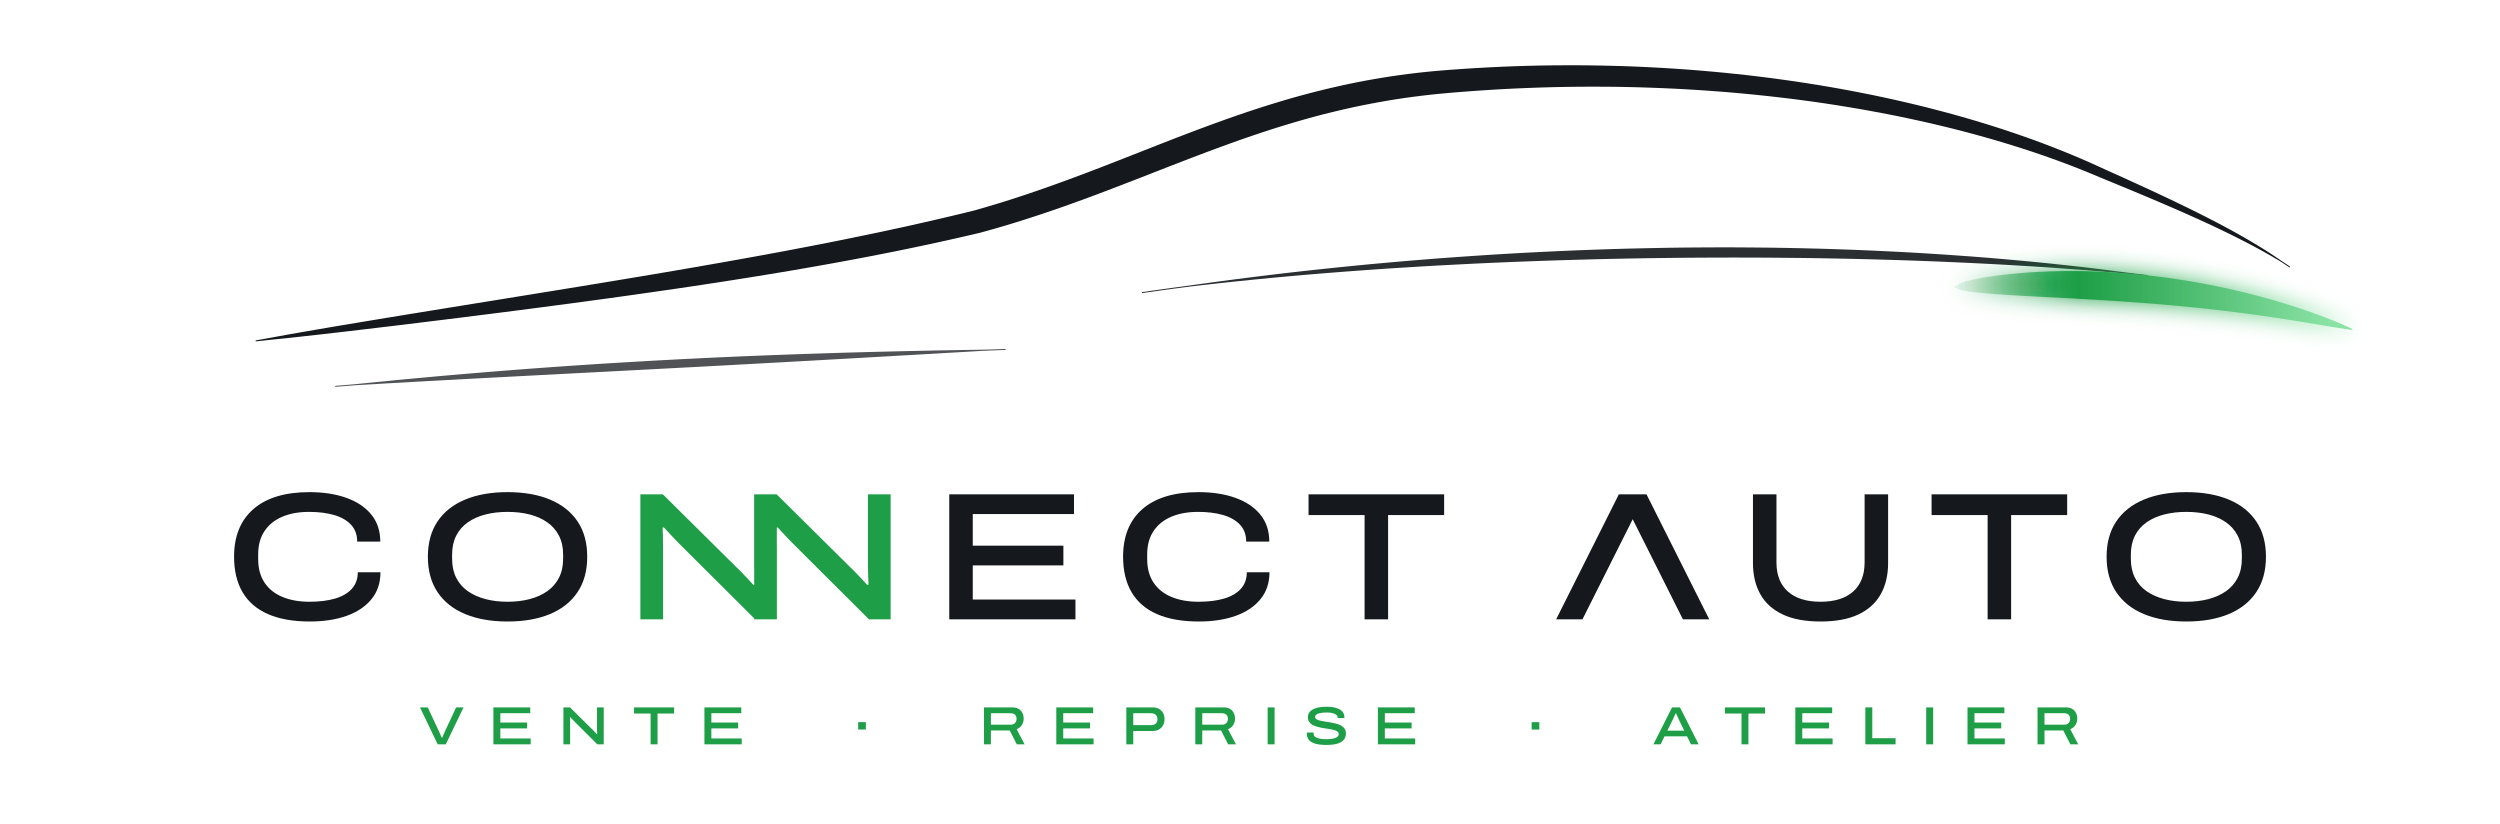
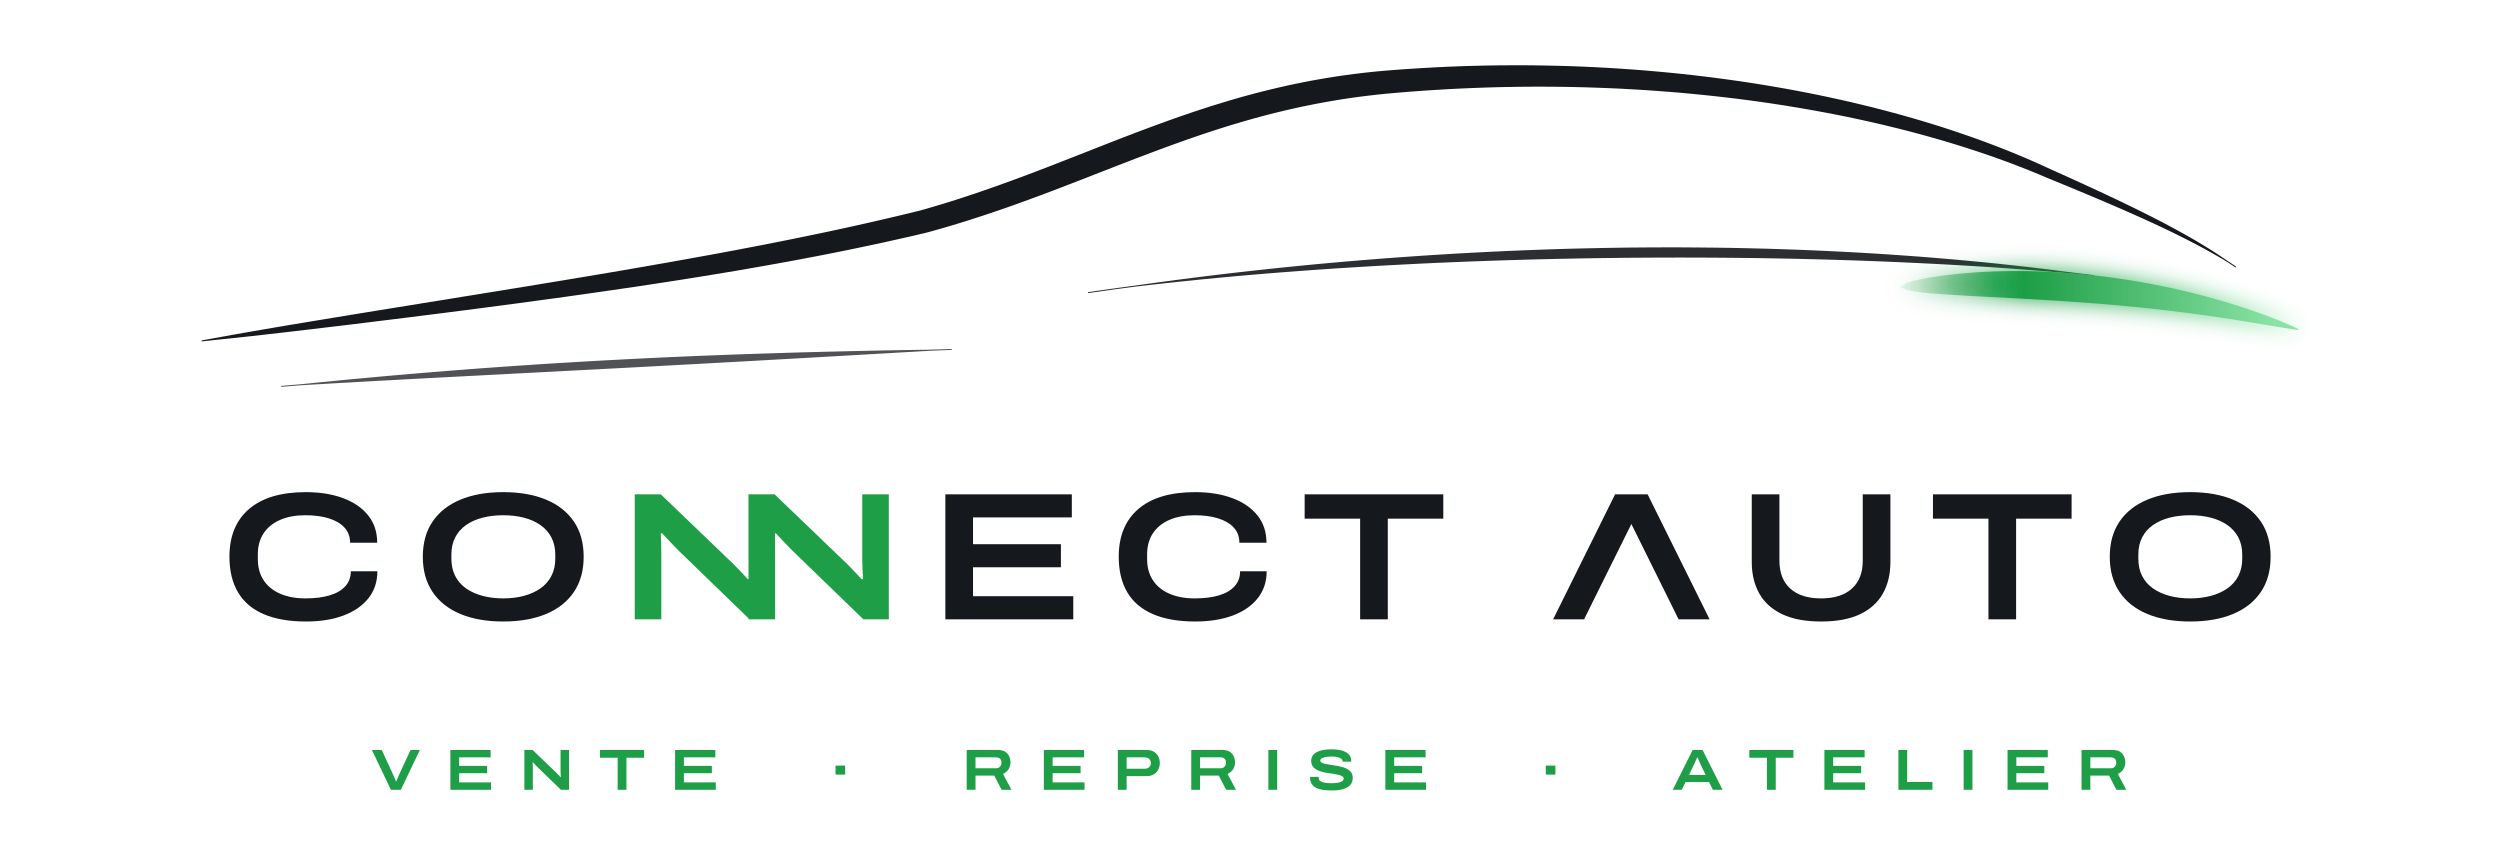
- <svg xmlns="http://www.w3.org/2000/svg" viewBox="60 120 880 290">
+ <svg xmlns="http://www.w3.org/2000/svg" viewBox="79.0 120 880 300">
  <defs>
    <linearGradient id="t" x1="744" y1="0" x2="880" y2="0" gradientUnits="userSpaceOnUse">
      <stop offset="0" stop-color="#1E9E46" stop-opacity="0" />
      <stop offset=".35" stop-color="#1E9E46" />
      <stop offset="1" stop-color="#8AE3A5" />
    </linearGradient>
    <filter id="gl" x="-20%" y="-200%" width="140%" height="500%">
      <feGaussianBlur stdDeviation="4" result="b" />
      <feMerge>
        <feMergeNode in="b" />
        <feMergeNode in="SourceGraphic" />
      </feMerge>
    </filter>
  </defs>
  <path d="M150.02,240.17 L155.62,239.57 L161.16,239.01 L166.64,238.41 L172.06,237.80 L177.42,237.19 L182.72,236.58 L187.96,235.96 L193.15,235.34 L198.28,234.73 L203.36,234.12 L208.38,233.50 L213.35,232.89 L218.28,232.28 L223.14,231.68 L227.96,231.07 L232.73,230.47 L237.45,229.87 L242.13,229.27 L246.75,228.67 L251.33,228.07 L255.87,227.47 L260.35,226.88 L264.80,226.28 L269.20,225.68 L273.56,225.09 L277.88,224.49 L282.15,223.89 L286.39,223.29 L290.58,222.69 L294.74,222.09 L298.86,221.49 L302.94,220.89 L306.98,220.28 L310.99,219.67 L314.96,219.06 L318.90,218.44 L322.80,217.82 L326.67,217.20 L330.51,216.57 L334.32,215.94 L338.10,215.31 L341.84,214.66 L345.56,214.02 L349.25,213.37 L352.91,212.71 L356.54,212.05 L360.15,211.38 L363.73,210.70 L367.29,210.02 L370.82,209.32 L374.33,208.63 L377.81,207.92 L381.27,207.20 L384.71,206.48 L388.14,205.75 L391.54,205.00 L394.92,204.25 L398.28,203.49 L401.63,202.72 L405.02,201.92 L408.00,201.10 L410.89,200.28 L413.75,199.44 L416.59,198.58 L419.40,197.71 L422.18,196.82 L424.94,195.92 L427.68,195.01 L430.39,194.09 L433.08,193.16 L435.75,192.22 L438.41,191.26 L441.04,190.31 L443.66,189.34 L446.27,188.37 L448.86,187.39 L451.43,186.41 L454.00,185.43 L456.55,184.44 L459.09,183.46 L461.63,182.47 L464.16,181.48 L466.68,180.50 L469.19,179.52 L471.70,178.54 L474.21,177.57 L476.72,176.60 L479.23,175.63 L481.74,174.68 L484.25,173.73 L486.76,172.79 L489.28,171.86 L491.80,170.94 L494.33,170.03 L496.86,169.13 L499.41,168.25 L501.96,167.38 L504.53,166.52 L507.11,165.68 L509.71,164.85 L512.31,164.05 L514.94,163.26 L517.58,162.49 L520.24,161.73 L522.92,161.00 L525.62,160.29 L528.35,159.61 L531.10,158.94 L533.87,158.30 L536.67,157.68 L539.50,157.09 L542.35,156.53 L545.24,155.99 L548.15,155.48 L551.10,154.99 L554.09,154.54 L557.10,154.12 L560.16,153.73 L563.25,153.37 L566.37,153.04 L570.82,152.64 L575.28,152.28 L579.73,151.95 L584.17,151.66 L588.60,151.39 L593.02,151.17 L597.43,150.98 L601.83,150.82 L606.22,150.69 L610.60,150.60 L614.96,150.54 L619.31,150.51 L623.65,150.52 L627.97,150.55 L632.27,150.62 L636.56,150.72 L640.84,150.86 L645.09,151.02 L649.33,151.21 L653.55,151.44 L657.75,151.69 L661.93,151.98 L666.09,152.29 L670.22,152.63 L674.34,153.01 L678.43,153.41 L682.50,153.84 L686.55,154.30 L690.57,154.78 L694.56,155.30 L698.53,155.84 L702.47,156.41 L706.39,157.01 L710.27,157.64 L714.13,158.29 L717.96,158.97 L721.76,159.67 L725.53,160.40 L729.27,161.15 L732.97,161.94 L736.64,162.74 L740.28,163.57 L743.89,164.43 L747.46,165.31 L750.99,166.21 L754.49,167.14 L757.95,168.09 L761.38,169.07 L764.76,170.06 L768.11,171.09 L771.42,172.13 L774.69,173.19 L777.92,174.28 L781.11,175.39 L784.25,176.52 L787.36,177.68 L790.42,178.85 L793.43,180.04 L796.40,181.26 L799.34,182.50 L800.76,183.08 L802.15,183.65 L803.54,184.22 L804.91,184.79 L806.27,185.35 L807.63,185.91 L808.97,186.47 L810.30,187.02 L811.63,187.57 L812.94,188.12 L814.24,188.67 L815.54,189.21 L816.82,189.75 L818.09,190.29 L819.36,190.83 L820.61,191.36 L821.85,191.90 L823.09,192.43 L824.31,192.96 L825.52,193.48 L826.73,194.01 L827.92,194.53 L829.10,195.06 L830.28,195.58 L831.44,196.10 L832.59,196.62 L833.74,197.13 L834.87,197.65 L835.99,198.16 L837.11,198.68 L838.21,199.19 L839.30,199.70 L840.39,200.22 L841.46,200.73 L842.53,201.24 L843.58,201.75 L844.62,202.26 L845.66,202.77 L846.68,203.28 L847.70,203.79 L848.70,204.30 L849.70,204.81 L850.68,205.32 L851.66,205.82 L852.63,206.33 L853.58,206.84 L854.53,207.35 L855.47,207.86 L856.39,208.38 L857.31,208.89 L858.22,209.40 L859.12,209.91 L860.01,210.42 L860.89,210.94 L861.76,211.45 L862.62,211.97 L863.46,212.50 L864.28,213.05 L865.10,213.60 L865.90,214.14 L866.10,213.86 L865.29,213.31 L864.48,212.76 L863.65,212.21 L862.82,211.66 L861.99,211.09 L861.15,210.52 L860.30,209.95 L859.44,209.38 L858.57,208.82 L857.69,208.25 L856.80,207.69 L855.89,207.13 L854.98,206.57 L854.06,206.01 L853.12,205.45 L852.18,204.89 L851.23,204.33 L850.26,203.77 L849.29,203.21 L848.30,202.66 L847.31,202.10 L846.30,201.54 L845.29,200.98 L844.26,200.43 L843.22,199.87 L842.18,199.31 L841.12,198.75 L840.06,198.19 L838.98,197.63 L837.89,197.07 L836.80,196.51 L835.69,195.95 L834.57,195.38 L833.45,194.82 L832.31,194.25 L831.16,193.69 L830.01,193.12 L828.84,192.55 L827.66,191.98 L826.48,191.41 L825.28,190.83 L824.07,190.26 L822.86,189.68 L821.63,189.10 L820.39,188.52 L819.15,187.93 L817.89,187.35 L816.62,186.76 L815.35,186.17 L814.06,185.58 L812.76,184.98 L811.46,184.38 L810.14,183.78 L808.81,183.18 L807.48,182.57 L806.13,181.96 L804.77,181.35 L803.41,180.74 L802.03,180.12 L800.66,179.50 L797.75,178.16 L794.78,176.84 L791.77,175.53 L788.71,174.25 L785.61,172.99 L782.46,171.75 L779.27,170.53 L776.04,169.33 L772.76,168.16 L769.44,167.01 L766.08,165.88 L762.69,164.77 L759.25,163.69 L755.77,162.63 L752.26,161.60 L748.71,160.59 L745.12,159.61 L741.49,158.65 L737.84,157.71 L734.14,156.81 L730.41,155.92 L726.65,155.07 L722.86,154.24 L719.03,153.43 L715.17,152.66 L711.28,151.91 L707.37,151.19 L703.42,150.50 L699.44,149.83 L695.44,149.20 L691.41,148.59 L687.35,148.02 L683.26,147.47 L679.16,146.95 L675.02,146.46 L670.86,146.01 L666.68,145.58 L662.48,145.19 L658.25,144.82 L654.01,144.49 L649.74,144.19 L645.45,143.92 L641.14,143.69 L636.82,143.48 L632.48,143.31 L628.11,143.18 L623.74,143.08 L619.35,143.01 L614.94,142.97 L610.51,142.98 L606.08,143.01 L601.63,143.08 L597.17,143.19 L592.69,143.33 L588.21,143.51 L583.71,143.73 L579.21,143.98 L574.69,144.27 L570.17,144.59 L565.63,144.96 L562.39,145.27 L559.20,145.61 L556.05,145.99 L552.93,146.40 L549.85,146.84 L546.80,147.32 L543.79,147.83 L540.81,148.36 L537.86,148.93 L534.94,149.52 L532.05,150.14 L529.19,150.79 L526.36,151.46 L523.55,152.15 L520.76,152.87 L518.01,153.61 L515.27,154.37 L512.55,155.15 L509.86,155.96 L507.18,156.78 L504.53,157.61 L501.89,158.47 L499.26,159.33 L496.65,160.22 L494.06,161.11 L491.48,162.02 L488.91,162.95 L486.35,163.88 L483.80,164.82 L481.25,165.77 L478.72,166.73 L476.19,167.70 L473.66,168.67 L471.14,169.65 L468.62,170.63 L466.10,171.62 L463.59,172.61 L461.07,173.60 L458.54,174.59 L456.02,175.58 L453.49,176.57 L450.95,177.56 L448.41,178.55 L445.86,179.53 L443.30,180.51 L440.73,181.48 L438.14,182.45 L435.55,183.41 L432.93,184.36 L430.31,185.31 L427.66,186.24 L425.00,187.16 L422.32,188.08 L419.62,188.98 L416.90,189.87 L414.16,190.75 L411.39,191.61 L408.59,192.45 L405.77,193.28 L402.98,194.08 L399.76,194.87 L396.45,195.67 L393.13,196.46 L389.78,197.24 L386.42,198.02 L383.03,198.78 L379.63,199.55 L376.20,200.30 L372.75,201.05 L369.28,201.79 L365.78,202.52 L362.25,203.25 L358.71,203.98 L355.13,204.70 L351.53,205.42 L347.90,206.13 L344.24,206.84 L340.55,207.54 L336.83,208.25 L333.09,208.95 L329.31,209.65 L325.50,210.34 L321.65,211.04 L317.77,211.73 L313.86,212.43 L309.91,213.12 L305.93,213.82 L301.91,214.51 L297.86,215.21 L293.76,215.91 L289.63,216.61 L285.46,217.31 L281.25,218.01 L277.00,218.72 L272.70,219.43 L268.37,220.14 L263.99,220.86 L259.57,221.58 L255.10,222.31 L250.59,223.04 L246.04,223.78 L241.44,224.52 L236.79,225.28 L232.09,226.04 L227.35,226.80 L222.56,227.58 L217.71,228.36 L212.82,229.15 L207.88,229.96 L202.88,230.77 L197.84,231.60 L192.74,232.44 L187.58,233.29 L182.37,234.16 L177.11,235.04 L171.80,235.95 L166.42,236.88 L161.00,237.83 L155.52,238.84 L149.98,239.83Z" fill="#15181C" />
  <path d="M462.02,223.17 L467.55,222.38 L473.11,221.62 L478.71,220.88 L484.36,220.23 L490.05,219.60 L495.77,218.99 L501.53,218.40 L507.32,217.84 L513.14,217.30 L518.98,216.78 L524.86,216.29 L530.76,215.82 L536.69,215.37 L542.64,214.94 L548.61,214.53 L554.60,214.15 L560.62,213.78 L566.64,213.44 L572.69,213.12 L578.75,212.81 L584.82,212.53 L590.90,212.27 L596.99,212.03 L603.09,211.81 L609.20,211.61 L615.31,211.43 L621.43,211.26 L627.54,211.12 L633.66,211.00 L639.78,210.89 L645.90,210.81 L652.01,210.74 L658.12,210.70 L664.23,210.67 L670.32,210.66 L676.41,210.67 L682.48,210.70 L688.54,210.75 L694.59,210.81 L700.63,210.90 L706.65,211.01 L712.65,211.13 L718.63,211.28 L724.59,211.45 L730.53,211.63 L736.45,211.84 L742.34,212.07 L748.20,212.32 L754.04,212.59 L759.85,212.88 L765.62,213.19 L771.37,213.53 L777.08,213.88 L782.75,214.26 L788.39,214.67 L794.00,215.09 L799.56,215.54 L805.08,216.01 L810.56,216.54 L815.98,217.17 L816.02,216.83 L810.60,216.19 L805.14,215.50 L799.63,214.80 L794.09,214.13 L788.50,213.50 L782.87,212.89 L777.21,212.31 L771.50,211.77 L765.76,211.25 L759.99,210.76 L754.18,210.30 L748.34,209.88 L742.47,209.48 L736.58,209.11 L730.66,208.77 L724.71,208.47 L718.74,208.19 L712.75,207.94 L706.73,207.73 L700.70,207.54 L694.66,207.39 L688.59,207.26 L682.52,207.17 L676.43,207.11 L670.33,207.07 L664.22,207.07 L658.10,207.10 L651.98,207.15 L645.85,207.24 L639.72,207.36 L633.59,207.50 L627.45,207.67 L621.32,207.88 L615.20,208.11 L609.07,208.37 L602.96,208.66 L596.85,208.97 L590.75,209.31 L584.66,209.68 L578.59,210.08 L572.53,210.50 L566.48,210.94 L560.45,211.42 L554.44,211.91 L548.45,212.44 L542.48,212.98 L536.53,213.56 L530.61,214.15 L524.72,214.77 L518.85,215.41 L513.01,216.07 L507.20,216.76 L501.42,217.47 L495.68,218.20 L489.97,218.95 L484.30,219.72 L478.66,220.51 L473.06,221.27 L467.50,222.04 L461.98,222.83Z" fill="#15181C" opacity=".9" />
  <path d="M178.01,256.17 L181.62,255.88 L185.24,255.59 L188.88,255.38 L192.53,255.17 L196.20,254.95 L199.87,254.75 L203.56,254.54 L207.26,254.33 L210.98,254.12 L214.70,253.92 L218.44,253.72 L222.19,253.51 L225.95,253.31 L229.72,253.11 L233.51,252.91 L237.30,252.71 L241.11,252.51 L244.93,252.31 L248.76,252.11 L252.60,251.91 L256.45,251.71 L260.31,251.50 L264.18,251.30 L268.07,251.10 L271.96,250.90 L275.86,250.69 L279.78,250.49 L283.70,250.28 L287.64,250.08 L291.58,249.87 L295.53,249.66 L299.50,249.45 L303.47,249.24 L307.45,249.03 L311.45,248.81 L315.45,248.60 L319.46,248.38 L323.48,248.16 L327.51,247.94 L331.54,247.72 L335.59,247.50 L339.65,247.27 L343.71,247.05 L347.78,246.82 L351.86,246.59 L355.95,246.36 L360.05,246.13 L364.15,245.90 L368.27,245.66 L372.39,245.43 L376.51,245.19 L380.65,244.96 L384.79,244.72 L388.95,244.48 L393.10,244.24 L397.27,244.00 L401.44,243.76 L405.62,243.51 L409.81,243.33 L414.01,243.17 L413.99,242.83 L409.80,242.98 L405.61,243.10 L401.42,243.16 L397.24,243.23 L393.07,243.30 L388.90,243.38 L384.75,243.47 L380.60,243.56 L376.45,243.65 L372.32,243.75 L368.19,243.85 L364.07,243.96 L359.96,244.07 L355.86,244.19 L351.76,244.32 L347.68,244.45 L343.60,244.58 L339.53,244.72 L335.47,244.87 L331.42,245.02 L327.38,245.18 L323.34,245.34 L319.32,245.51 L315.30,245.69 L311.30,245.87 L307.30,246.06 L303.32,246.26 L299.34,246.46 L295.38,246.67 L291.42,246.88 L287.47,247.10 L283.54,247.33 L279.61,247.56 L275.70,247.80 L271.79,248.04 L267.90,248.29 L264.02,248.55 L260.15,248.81 L256.29,249.08 L252.44,249.35 L248.60,249.63 L244.78,249.92 L240.96,250.21 L237.16,250.51 L233.37,250.81 L229.59,251.12 L225.82,251.43 L222.07,251.75 L218.32,252.08 L214.59,252.40 L210.88,252.74 L207.17,253.08 L203.48,253.42 L199.80,253.77 L196.13,254.13 L192.48,254.49 L188.84,254.85 L185.21,255.22 L181.59,255.53 L177.99,255.83Z" fill="#15181C" opacity=".75" />
  <path d="M748.01,221.17 L750.47,222.16 L752.89,222.59 L755.30,222.90 L757.69,223.15 L760.07,223.36 L762.45,223.54 L764.82,223.70 L767.18,223.85 L769.54,224.00 L771.89,224.13 L774.24,224.26 L776.58,224.38 L778.92,224.51 L781.26,224.63 L783.59,224.75 L785.92,224.87 L788.24,224.99 L790.56,225.12 L792.88,225.25 L795.20,225.38 L797.51,225.51 L799.82,225.65 L802.13,225.79 L804.44,225.94 L806.75,226.09 L809.05,226.25 L811.35,226.42 L813.66,226.58 L815.96,226.76 L818.26,226.94 L820.56,227.13 L822.86,227.33 L825.16,227.54 L827.46,227.75 L829.76,227.97 L832.06,228.20 L834.36,228.44 L836.66,228.68 L838.96,228.94 L841.27,229.20 L843.57,229.47 L845.88,229.76 L848.18,230.05 L850.49,230.35 L852.80,230.66 L855.12,230.98 L857.43,231.31 L859.75,231.65 L862.07,232.00 L864.40,232.36 L866.73,232.73 L869.06,233.10 L871.39,233.49 L873.73,233.88 L876.08,234.27 L878.43,234.67 L880.79,235.07 L883.16,235.45 L885.55,235.81 L887.95,236.17 L888.05,235.83 L885.85,234.80 L883.64,233.81 L881.41,232.88 L879.17,232.00 L876.92,231.14 L874.66,230.32 L872.40,229.52 L870.13,228.75 L867.86,228.00 L865.58,227.28 L863.30,226.58 L861.02,225.90 L858.73,225.24 L856.43,224.61 L854.13,224.00 L851.83,223.40 L849.52,222.83 L847.22,222.28 L844.90,221.75 L842.59,221.24 L840.27,220.76 L837.94,220.29 L835.62,219.84 L833.29,219.42 L830.95,219.01 L828.62,218.63 L826.28,218.27 L823.94,217.93 L821.59,217.60 L819.24,217.31 L816.89,217.03 L814.54,216.77 L812.18,216.54 L809.82,216.32 L807.46,216.13 L805.10,215.96 L802.73,215.82 L800.36,215.69 L797.99,215.59 L795.62,215.51 L793.24,215.45 L790.87,215.42 L788.49,215.41 L786.11,215.43 L783.72,215.47 L781.34,215.53 L778.96,215.63 L776.57,215.74 L774.18,215.89 L771.79,216.07 L769.40,216.27 L767.01,216.51 L764.63,216.78 L762.24,217.09 L759.85,217.44 L757.46,217.84 L755.08,218.30 L752.69,218.85 L750.32,219.55 L747.99,220.83Z" fill="url(#t)" filter="url(#gl)" />
-   <path d="M169.04 338.769Q160.29 338.769 154.338 336.166Q148.385 333.564 145.39 328.47Q142.394 323.377 142.394 315.976Q142.394 305.084 149.243 299.158Q156.093 293.231 168.929 293.231Q176.314 293.231 181.938 295.244Q187.561 297.257 190.709 301.136Q193.857 305.015 193.857 310.653H185.729Q185.729 307.06 183.595 304.742Q181.461 302.424 177.656 301.304Q173.852 300.184 168.768 300.184Q163.393 300.184 159.372 301.888Q155.352 303.591 153.114 306.924Q150.877 310.256 150.877 315.143V316.729Q150.877 321.758 153.13 325.106Q155.383 328.455 159.451 330.136Q163.52 331.816 168.926 331.816Q174.155 331.816 177.952 330.697Q181.75 329.577 183.844 327.26Q185.939 324.942 185.939 321.444H193.921Q193.921 327.001 190.782 330.88Q187.643 334.758 182.051 336.764Q176.46 338.769 169.04 338.769Z M238.64 338.769Q229.996 338.769 223.693 336.133Q217.389 333.498 214 328.412Q210.612 323.326 210.612 315.999Q210.612 308.61 214 303.556Q217.389 298.502 223.693 295.867Q229.996 293.231 238.64 293.231Q247.365 293.231 253.646 295.867Q259.926 298.502 263.315 303.556Q266.704 308.61 266.704 315.999Q266.704 323.326 263.315 328.412Q259.926 333.498 253.646 336.133Q247.365 338.769 238.64 338.769ZM238.673 331.816Q242.871 331.816 246.421 330.891Q249.971 329.965 252.617 328.116Q255.263 326.267 256.742 323.402Q258.22 320.537 258.22 316.674V315.216Q258.22 311.381 256.742 308.533Q255.263 305.685 252.617 303.838Q249.971 301.991 246.421 301.088Q242.871 300.184 238.673 300.184Q234.475 300.184 230.917 301.088Q227.36 301.991 224.706 303.838Q222.053 305.685 220.598 308.533Q219.143 311.381 219.143 315.216V316.674Q219.143 320.537 220.598 323.402Q222.053 326.267 224.708 328.116Q227.364 329.965 230.919 330.891Q234.475 331.816 238.673 331.816Z M394.141 338.0V294.0H438.046V300.952H402.415V312.069H434.311V319.022H402.415V331.048H438.559V338.0Z M481.973 338.769Q473.223 338.769 467.27 336.166Q461.318 333.564 458.322 328.47Q455.327 323.377 455.327 315.976Q455.327 305.084 462.176 299.158Q469.025 293.231 481.862 293.231Q489.247 293.231 494.871 295.244Q500.494 297.257 503.642 301.136Q506.79 305.015 506.79 310.653H498.662Q498.662 307.06 496.528 304.742Q494.393 302.424 490.589 301.304Q486.785 300.184 481.701 300.184Q476.326 300.184 472.305 301.888Q468.284 303.591 466.047 306.924Q463.81 310.256 463.81 315.143V316.729Q463.81 321.758 466.063 325.106Q468.316 328.455 472.384 330.136Q476.452 331.816 481.858 331.816Q487.088 331.816 490.885 330.697Q494.683 329.577 496.777 327.26Q498.871 324.942 498.871 321.444H506.854Q506.854 327.001 503.715 330.88Q500.575 334.758 494.984 336.764Q489.393 338.769 481.973 338.769Z M540.334 338.0V301.292H520.606V294.0H568.336V301.292H548.608V338.0Z" fill="#15181C" />
-   <path d="M285.413 338.0V294.0H293.313L319.241 319.685Q320.028 320.374 321.08 321.498Q322.132 322.621 323.248 323.77Q324.365 324.919 325.153 325.835H325.65Q325.602 324.535 325.529 322.61Q325.456 320.686 325.456 319.357V294.0H333.439V338.0H325.825L299.77 312.043Q298.165 310.471 296.446 308.617Q294.727 306.762 293.699 305.669H293.25Q293.299 306.627 293.347 308.678Q293.396 310.729 293.396 313.077V338.0Z M325.475 338.0V294.0H333.375L359.304 319.685Q360.09 320.374 361.142 321.498Q362.194 322.621 363.31 323.77Q364.427 324.919 365.215 325.835H365.712Q365.664 324.535 365.591 322.61Q365.518 320.686 365.518 319.357V294.0H373.501V338.0H365.887L339.832 312.043Q338.227 310.471 336.508 308.617Q334.789 306.762 333.761 305.669H333.312Q333.361 306.627 333.409 308.678Q333.458 310.729 333.458 313.077V338.0Z" fill="#1E9E46" />
-   <path d="M607.77,338.00 L629.84,294.00 L639.57,294.00 L661.65,338.00 L652.38,338.00 L634.71,302.77 L617.03,338.00Z M700.828 338.769Q692.75 338.769 687.476 336.268Q682.203 333.768 679.622 329.137Q677.041 324.506 677.041 318.177V294.0H685.314V317.962Q685.314 324.616 689.337 328.216Q693.359 331.816 700.828 331.816Q708.296 331.816 712.319 328.216Q716.341 324.616 716.341 317.962V294.0H724.615V318.177Q724.615 324.506 722.034 329.137Q719.453 333.768 714.204 336.268Q708.954 338.769 700.828 338.769Z M759.643 338.0V301.292H739.915V294.0H787.645V301.292H767.916V338.0Z M829.553 338.769Q820.909 338.769 814.605 336.133Q808.302 333.498 804.913 328.412Q801.525 323.326 801.525 315.999Q801.525 308.61 804.913 303.556Q808.302 298.502 814.605 295.867Q820.909 293.231 829.553 293.231Q838.278 293.231 844.558 295.867Q850.839 298.502 854.228 303.556Q857.616 308.61 857.616 315.999Q857.616 323.326 854.228 328.412Q850.839 333.498 844.558 336.133Q838.278 338.769 829.553 338.769ZM829.586 331.816Q833.784 331.816 837.334 330.891Q840.883 329.965 843.529 328.116Q846.176 326.267 847.654 323.402Q849.133 320.537 849.133 316.674V315.216Q849.133 311.381 847.654 308.533Q846.176 305.685 843.53 303.838Q840.884 301.991 837.334 301.088Q833.784 300.184 829.586 300.184Q825.388 300.184 821.83 301.088Q818.273 301.991 815.619 303.838Q812.965 305.685 811.511 308.533Q810.056 311.381 810.056 315.216V316.674Q810.056 320.537 811.511 323.402Q812.965 326.267 815.621 328.116Q818.276 329.965 821.832 330.891Q825.388 331.816 829.586 331.816Z" fill="#15181C" />
-   <path d="M214.069 382.0 207.833 369.0H210.568L214.228 376.833Q214.432 377.251 214.659 377.774Q214.886 378.297 215.108 378.797Q215.33 379.296 215.481 379.655H215.646Q215.793 379.315 216.003 378.825Q216.213 378.335 216.45 377.812Q216.686 377.289 216.891 376.847L220.565 369.0H223.161L216.925 382.0Z M233.674 382.0V369.0H246.646V371.054H236.119V374.339H245.543V376.393H236.119V379.946H246.798V382.0Z M258.321 382.0V369.0H260.655L268.316 376.589Q268.548 376.792 268.859 377.124Q269.17 377.456 269.5 377.796Q269.83 378.135 270.063 378.406H270.21Q270.195 378.022 270.174 377.453Q270.152 376.884 270.152 376.492V369.0H272.511V382.0H270.261L262.563 374.331Q262.089 373.866 261.581 373.319Q261.073 372.771 260.769 372.448H260.637Q260.651 372.731 260.666 373.337Q260.68 373.943 260.68 374.636V382.0Z M289.012 382.0V371.154H283.184V369.0H297.286V371.154H291.457V382.0Z M307.956 382.0V369.0H320.928V371.054H310.4V374.339H319.824V376.393H310.4V379.946H321.079V382.0Z M362.079 376.792V374.184H364.783V376.792Z M406.355 382.0V369.0H416.372Q417.708 369.0 418.581 369.538Q419.454 370.075 419.894 370.975Q420.334 371.875 420.334 372.982Q420.334 374.169 419.722 375.168Q419.109 376.167 417.869 376.68L420.661 382.0H417.912L415.425 377.132H408.799V382.0ZM408.799 375.092H415.743Q416.738 375.092 417.285 374.512Q417.832 373.931 417.832 373.025Q417.832 372.412 417.592 371.969Q417.352 371.525 416.884 371.29Q416.417 371.054 415.743 371.054H408.799Z M431.816 382.0V369.0H444.788V371.054H434.26V374.339H443.684V376.393H434.26V379.946H444.939V382.0Z M456.463 382.0V369.0H465.828Q467.078 369.0 467.994 369.535Q468.911 370.07 469.415 371.003Q469.92 371.936 469.92 373.148Q469.92 374.347 469.41 375.292Q468.901 376.237 467.973 376.772Q467.044 377.307 465.78 377.307H458.907V382.0ZM458.907 375.253H465.142Q466.248 375.253 466.84 374.688Q467.432 374.123 467.432 373.162Q467.432 372.516 467.162 372.044Q466.893 371.571 466.383 371.312Q465.874 371.054 465.142 371.054H458.907Z M480.75 382.0V369.0H490.767Q492.102 369.0 492.976 369.538Q493.849 370.075 494.289 370.975Q494.729 371.875 494.729 372.982Q494.729 374.169 494.117 375.168Q493.504 376.167 492.264 376.68L495.056 382.0H492.307L489.82 377.132H483.194V382.0ZM483.194 375.092H490.137Q491.133 375.092 491.68 374.512Q492.227 373.931 492.227 373.025Q492.227 372.412 491.987 371.969Q491.746 371.525 491.279 371.29Q490.812 371.054 490.137 371.054H483.194Z M506.211 382.0V369.0H508.655V382.0Z M526.971 382.227Q525.545 382.227 524.278 382.054Q523.012 381.881 522.049 381.434Q521.086 380.986 520.542 380.174Q519.998 379.362 519.998 378.088Q519.998 378.022 520 377.954Q520.002 377.886 520.017 377.848H522.437Q522.418 377.933 522.409 378.046Q522.399 378.159 522.399 378.315Q522.399 378.957 522.947 379.377Q523.495 379.796 524.517 379.999Q525.54 380.202 526.923 380.202Q527.546 380.202 528.162 380.145Q528.778 380.089 529.328 379.969Q529.878 379.849 530.308 379.644Q530.738 379.439 530.986 379.137Q531.235 378.836 531.235 378.435Q531.235 377.865 530.781 377.521Q530.326 377.177 529.551 376.96Q528.775 376.743 527.808 376.596Q526.841 376.45 525.81 376.289Q524.779 376.128 523.811 375.865Q522.844 375.602 522.069 375.183Q521.293 374.764 520.839 374.094Q520.385 373.423 520.385 372.434Q520.385 371.594 520.788 370.922Q521.191 370.249 522.008 369.766Q522.826 369.283 524.056 369.028Q525.287 368.773 526.947 368.773Q528.63 368.773 529.828 369.054Q531.025 369.335 531.779 369.834Q532.533 370.333 532.881 370.997Q533.23 371.66 533.23 372.42V372.75H530.843V372.449Q530.843 371.991 530.377 371.621Q529.912 371.251 529.076 371.024Q528.24 370.798 527.113 370.798Q525.667 370.798 524.737 370.992Q523.807 371.185 523.356 371.531Q522.906 371.878 522.906 372.339Q522.906 372.839 523.36 373.147Q523.814 373.456 524.589 373.645Q525.365 373.833 526.332 373.977Q527.299 374.121 528.33 374.292Q529.362 374.462 530.329 374.72Q531.296 374.978 532.072 375.411Q532.847 375.845 533.301 376.508Q533.755 377.17 533.755 378.146Q533.755 379.641 532.898 380.541Q532.041 381.441 530.512 381.834Q528.983 382.227 526.971 382.227Z M545.017 382.0V369.0H557.989V371.054H547.462V374.339H556.886V376.393H547.462V379.946H558.141V382.0Z M599.14 376.792V374.184H601.845V376.792Z M642.003 382.0 648.565 369.0H651.36L657.923 382.0H655.236L653.84 379.192H645.919L644.523 382.0ZM646.898 377.195H652.856L651.13 373.661Q651.026 373.443 650.848 373.055Q650.671 372.666 650.491 372.254Q650.311 371.842 650.162 371.518Q650.013 371.194 649.962 371.111H649.811Q649.631 371.503 649.402 372.005Q649.173 372.506 648.967 372.96Q648.761 373.415 648.629 373.675Z M673.01 382.0V371.154H667.181V369.0H681.283V371.154H675.454V382.0Z M691.953 382.0V369.0H704.925V371.054H694.398V374.339H703.822V376.393H694.398V379.946H705.077V382.0Z M716.6 382.0V369.0H719.045V379.846H727.247V382.0Z M738.029 382.0V369.0H740.473V382.0Z M752.567 382.0V369.0H765.539V371.054H755.012V374.339H764.436V376.393H755.012V379.946H765.691V382.0Z M777.214 382.0V369.0H787.231Q788.567 369.0 789.44 369.538Q790.313 370.075 790.753 370.975Q791.193 371.875 791.193 372.982Q791.193 374.169 790.581 375.168Q789.969 376.167 788.729 376.68L791.52 382.0H788.771L786.285 377.132H779.659V382.0ZM779.659 375.092H786.602Q787.597 375.092 788.144 374.512Q788.692 373.931 788.692 373.025Q788.692 372.412 788.451 371.969Q788.211 371.525 787.744 371.29Q787.277 371.054 786.602 371.054H779.659Z" fill="#1E9E46" />
+   <path d="M186.728 338.769Q177.826 338.769 171.805 336.175Q165.785 333.581 162.775 328.489Q159.765 323.397 159.765 315.968Q159.765 305.08 166.682 299.156Q173.599 293.231 186.664 293.231Q194.094 293.231 199.762 295.345Q205.43 297.459 208.6 301.429Q211.77 305.4 211.77 311.036H202.227Q202.227 307.834 200.242 305.689Q198.257 303.543 194.734 302.454Q191.211 301.365 186.472 301.365Q181.348 301.365 177.602 302.999Q173.855 304.632 171.805 307.706Q169.756 310.78 169.756 315.135V316.737Q169.756 321.156 171.805 324.262Q173.855 327.368 177.634 329.001Q181.412 330.635 186.536 330.635Q191.468 330.635 195.022 329.578Q198.577 328.521 200.53 326.376Q202.484 324.23 202.484 321.092H211.834Q211.834 326.6 208.696 330.571Q205.558 334.541 199.922 336.655Q194.286 338.769 186.728 338.769Z M256.115 338.769Q247.397 338.769 241.041 336.111Q234.686 333.453 231.259 328.361Q227.833 323.269 227.833 315.998Q227.833 308.667 231.259 303.607Q234.686 298.547 241.041 295.889Q247.397 293.231 256.115 293.231Q264.916 293.231 271.256 295.889Q277.597 298.547 281.023 303.607Q284.45 308.667 284.45 315.998Q284.45 323.269 281.023 328.361Q277.597 333.453 271.256 336.111Q264.916 338.769 256.115 338.769ZM256.141 330.635Q260.112 330.635 263.443 329.738Q266.773 328.841 269.239 327.112Q271.705 325.383 273.082 322.752Q274.459 320.12 274.459 316.672V315.199Q274.459 311.765 273.082 309.159Q271.705 306.553 269.239 304.824Q266.773 303.095 263.443 302.23Q260.112 301.365 256.141 301.365Q252.17 301.365 248.84 302.23Q245.509 303.095 243.044 304.824Q240.578 306.553 239.233 309.159Q237.888 311.765 237.888 315.199V316.672Q237.888 320.12 239.233 322.752Q240.578 325.383 243.044 327.112Q245.509 328.841 248.84 329.738Q252.17 330.635 256.141 330.635Z M411.77 338.0V294.0H456.283V302.134H421.505V311.549H452.44V319.683H421.505V329.866H456.795V338.0Z M499.757 338.769Q490.854 338.769 484.834 336.175Q478.814 333.581 475.803 328.489Q472.793 323.397 472.793 315.968Q472.793 305.08 479.71 299.156Q486.627 293.231 499.693 293.231Q507.122 293.231 512.79 295.345Q518.458 297.459 521.629 301.429Q524.799 305.4 524.799 311.036H515.256Q515.256 307.834 513.271 305.689Q511.285 303.543 507.763 302.454Q504.24 301.365 499.501 301.365Q494.377 301.365 490.63 302.999Q486.883 304.632 484.834 307.706Q482.784 310.78 482.784 315.135V316.737Q482.784 321.156 484.834 324.262Q486.883 327.368 490.662 329.001Q494.441 330.635 499.565 330.635Q504.496 330.635 508.051 329.578Q511.605 328.521 513.559 326.376Q515.512 324.23 515.512 321.092H524.863Q524.863 326.6 521.725 330.571Q518.587 334.541 512.95 336.655Q507.314 338.769 499.757 338.769Z M557.77 338.0V302.582H538.235V294.0H587.039V302.582H567.505V338.0Z" fill="#15181C" />
+   <path d="M302.433 338.0V294.0H311.592L335.674 317.121Q336.506 317.825 337.659 319.042Q338.812 320.259 340.061 321.54Q341.31 322.821 342.206 323.846H342.719Q342.655 322.437 342.559 320.419Q342.463 318.402 342.463 317.121V294.0H351.813V338.0H342.847L318.701 314.623Q316.972 312.958 315.083 310.94Q313.193 308.923 312.04 307.706H311.592Q311.656 308.539 311.72 310.62Q311.784 312.702 311.784 315.392V338.0Z M342.485 338.0V294.0H351.644L375.726 317.121Q376.558 317.825 377.711 319.042Q378.864 320.259 380.113 321.54Q381.362 322.821 382.258 323.846H382.771Q382.707 322.437 382.611 320.419Q382.514 318.402 382.514 317.121V294.0H391.865V338.0H382.899L358.753 314.623Q357.024 312.958 355.135 310.94Q353.245 308.923 352.092 307.706H351.644Q351.708 308.539 351.772 310.62Q351.836 312.702 351.836 315.392V338.0Z" fill="#1E9E46" />
+   <path d="M625.70,338.00 L647.51,294.00 L658.96,294.00 L680.78,338.00 L669.87,338.00 L653.24,304.45 L636.60,338.00Z M720.023 338.769Q711.761 338.769 706.349 336.207Q700.937 333.645 698.279 328.937Q695.622 324.23 695.622 317.825V294.0H705.357V317.377Q705.357 323.718 709.167 327.176Q712.978 330.635 720.023 330.635Q727.068 330.635 730.879 327.176Q734.69 323.718 734.69 317.377V294.0H744.425V317.825Q744.425 324.23 741.767 328.937Q739.109 333.645 733.729 336.207Q728.349 338.769 720.023 338.769Z M778.933 338.0V302.582H759.398V294.0H808.202V302.582H788.668V338.0Z M849.921 338.769Q841.203 338.769 834.847 336.111Q828.491 333.453 825.065 328.361Q821.638 323.269 821.638 315.998Q821.638 308.667 825.065 303.607Q828.491 298.547 834.847 295.889Q841.203 293.231 849.921 293.231Q858.721 293.231 865.062 295.889Q871.402 298.547 874.829 303.607Q878.255 308.667 878.255 315.998Q878.255 323.269 874.829 328.361Q871.402 333.453 865.062 336.111Q858.721 338.769 849.921 338.769ZM849.947 330.635Q853.918 330.635 857.248 329.738Q860.579 328.841 863.044 327.112Q865.51 325.383 866.887 322.752Q868.264 320.12 868.264 316.672V315.199Q868.264 311.765 866.887 309.159Q865.51 306.553 863.044 304.824Q860.579 303.095 857.248 302.23Q853.918 301.365 849.947 301.365Q845.976 301.365 842.646 302.23Q839.315 303.095 836.849 304.824Q834.384 306.553 833.039 309.159Q831.694 311.765 831.694 315.199V316.672Q831.694 320.12 833.039 322.752Q834.384 325.383 836.849 327.112Q839.315 328.841 842.646 329.738Q845.976 330.635 849.947 330.635Z" fill="#15181C" />
+   <path d="M216.598 398.0 209.914 384.0H213.378L217.026 391.907Q217.27 392.416 217.515 392.997Q217.759 393.578 217.984 394.108Q218.208 394.638 218.35 395.004H218.513Q218.656 394.658 218.87 394.138Q219.084 393.619 219.339 393.038Q219.593 392.457 219.838 391.927L223.506 384.0H226.787L220.103 398.0Z M237.531 398.0V384.0H251.694V386.588H240.628V389.584H250.471V392.172H240.628V395.412H251.857V398.0Z M263.578 398.0V384.0H266.492L274.155 391.357Q274.42 391.581 274.786 391.968Q275.153 392.355 275.551 392.763Q275.948 393.17 276.233 393.496H276.396Q276.376 393.048 276.345 392.406Q276.315 391.764 276.315 391.357V384.0H279.29V398.0H276.437L268.754 390.562Q268.204 390.032 267.603 389.39Q267.002 388.748 266.635 388.361H266.492Q266.513 388.626 266.533 389.288Q266.554 389.951 266.554 390.806V398.0Z M296.412 398.0V386.731H290.197V384.0H305.725V386.731H299.51V398.0Z M316.632 398.0V384.0H330.795V386.588H319.729V389.584H329.572V392.172H319.729V395.412H330.958V398.0Z M373.112 392.661V389.482H376.495V392.661Z M419.282 398.0V384.0H430.368Q431.855 384.0 432.803 384.601Q433.751 385.202 434.219 386.191Q434.688 387.179 434.688 388.381Q434.688 389.624 434.046 390.715Q433.404 391.805 432.059 392.416L435.034 398.0H431.55L428.982 393.007H422.379V398.0ZM422.379 390.44H429.512Q430.47 390.44 430.989 389.879Q431.509 389.319 431.509 388.443Q431.509 387.852 431.285 387.434Q431.061 387.016 430.612 386.802Q430.164 386.588 429.512 386.588H422.379Z M446.43 398.0V384.0H460.593V386.588H449.528V389.584H459.37V392.172H449.528V395.412H460.756V398.0Z M472.478 398.0V384.0H482.749Q484.114 384.0 485.123 384.591Q486.131 385.182 486.692 386.211Q487.252 387.24 487.252 388.585Q487.252 389.91 486.682 390.959Q486.111 392.009 485.082 392.6Q484.053 393.191 482.667 393.191H475.575V398.0ZM475.575 390.603H481.811Q482.898 390.603 483.496 390.071Q484.094 389.54 484.094 388.604Q484.094 387.974 483.828 387.524Q483.563 387.075 483.054 386.832Q482.545 386.588 481.811 386.588H475.575Z M498.322 398.0V384.0H509.408Q510.895 384.0 511.843 384.601Q512.79 385.202 513.259 386.191Q513.728 387.179 513.728 388.381Q513.728 389.624 513.086 390.715Q512.444 391.805 511.099 392.416L514.074 398.0H510.59L508.022 393.007H501.419V398.0ZM501.419 390.44H508.552Q509.51 390.44 510.029 389.879Q510.549 389.319 510.549 388.443Q510.549 387.852 510.325 387.434Q510.101 387.016 509.652 386.802Q509.204 386.588 508.552 386.588H501.419Z M525.47 398.0V384.0H528.567V398.0Z M547.748 398.245Q546.158 398.245 544.772 398.051Q543.387 397.857 542.347 397.358Q541.308 396.859 540.727 395.962Q540.147 395.066 540.147 393.659Q540.147 393.619 540.147 393.557Q540.147 393.496 540.167 393.456H543.224Q543.203 393.537 543.193 393.649Q543.183 393.761 543.183 393.904Q543.183 394.536 543.733 394.933Q544.283 395.33 545.302 395.514Q546.321 395.697 547.687 395.697Q548.278 395.697 548.879 395.646Q549.48 395.595 550.03 395.493Q550.58 395.392 551.018 395.208Q551.457 395.025 551.711 394.75Q551.966 394.475 551.966 394.108Q551.966 393.578 551.487 393.262Q551.008 392.946 550.193 392.742Q549.378 392.539 548.359 392.396Q547.34 392.253 546.25 392.08Q545.16 391.907 544.141 391.611Q543.122 391.316 542.307 390.847Q541.492 390.378 541.013 389.635Q540.534 388.891 540.534 387.811Q540.534 386.833 541.002 386.079Q541.471 385.325 542.388 384.805Q543.305 384.285 544.64 384.02Q545.975 383.755 547.707 383.755Q549.459 383.755 550.764 384.041Q552.068 384.326 552.924 384.856Q553.78 385.386 554.197 386.13Q554.615 386.873 554.615 387.79V388.116H551.599V387.852Q551.599 387.403 551.11 387.057Q550.621 386.71 549.786 386.507Q548.95 386.303 547.89 386.303Q546.423 386.303 545.506 386.486Q544.589 386.67 544.161 386.985Q543.733 387.301 543.733 387.689Q543.733 388.157 544.212 388.443Q544.691 388.728 545.506 388.901Q546.321 389.074 547.34 389.217Q548.359 389.36 549.449 389.543Q550.54 389.726 551.558 390.012Q552.577 390.297 553.393 390.776Q554.208 391.255 554.687 391.978Q555.165 392.702 555.165 393.761Q555.165 395.392 554.228 396.38Q553.291 397.368 551.62 397.806Q549.949 398.245 547.748 398.245Z M566.643 398.0V384.0H580.806V386.588H569.74V389.584H579.583V392.172H569.74V395.412H580.969V398.0Z M623.124 392.661V389.482H626.506V392.661Z M667.805 398.0 674.816 384.0H678.321L685.331 398.0H681.928L680.603 395.29H672.309L670.984 398.0ZM673.532 392.783H679.38L677.75 389.36Q677.648 389.135 677.455 388.697Q677.261 388.259 677.067 387.801Q676.874 387.342 676.721 387.006Q676.568 386.67 676.548 386.649H676.385Q676.201 387.057 675.967 387.587Q675.733 388.116 675.519 388.606Q675.305 389.095 675.162 389.38Z M700.965 398.0V386.731H694.75V384.0H710.278V386.731H704.063V398.0Z M721.185 398.0V384.0H735.348V386.588H724.282V389.584H734.125V392.172H724.282V395.412H735.511V398.0Z M747.232 398.0V384.0H750.33V395.269H759.215V398.0Z M770.203 398.0V384.0H773.301V398.0Z M785.654 398.0V384.0H799.817V386.588H788.751V389.584H798.594V392.172H788.751V395.412H799.98V398.0Z M811.702 398.0V384.0H822.788Q824.275 384.0 825.223 384.601Q826.17 385.202 826.639 386.191Q827.108 387.179 827.108 388.381Q827.108 389.624 826.466 390.715Q825.824 391.805 824.479 392.416L827.454 398.0H823.97L821.402 393.007H814.799V398.0ZM814.799 390.44H821.932Q822.889 390.44 823.409 389.879Q823.929 389.319 823.929 388.443Q823.929 387.852 823.705 387.434Q823.48 387.016 823.032 386.802Q822.584 386.588 821.932 386.588H814.799Z" fill="#1E9E46" />
</svg>
